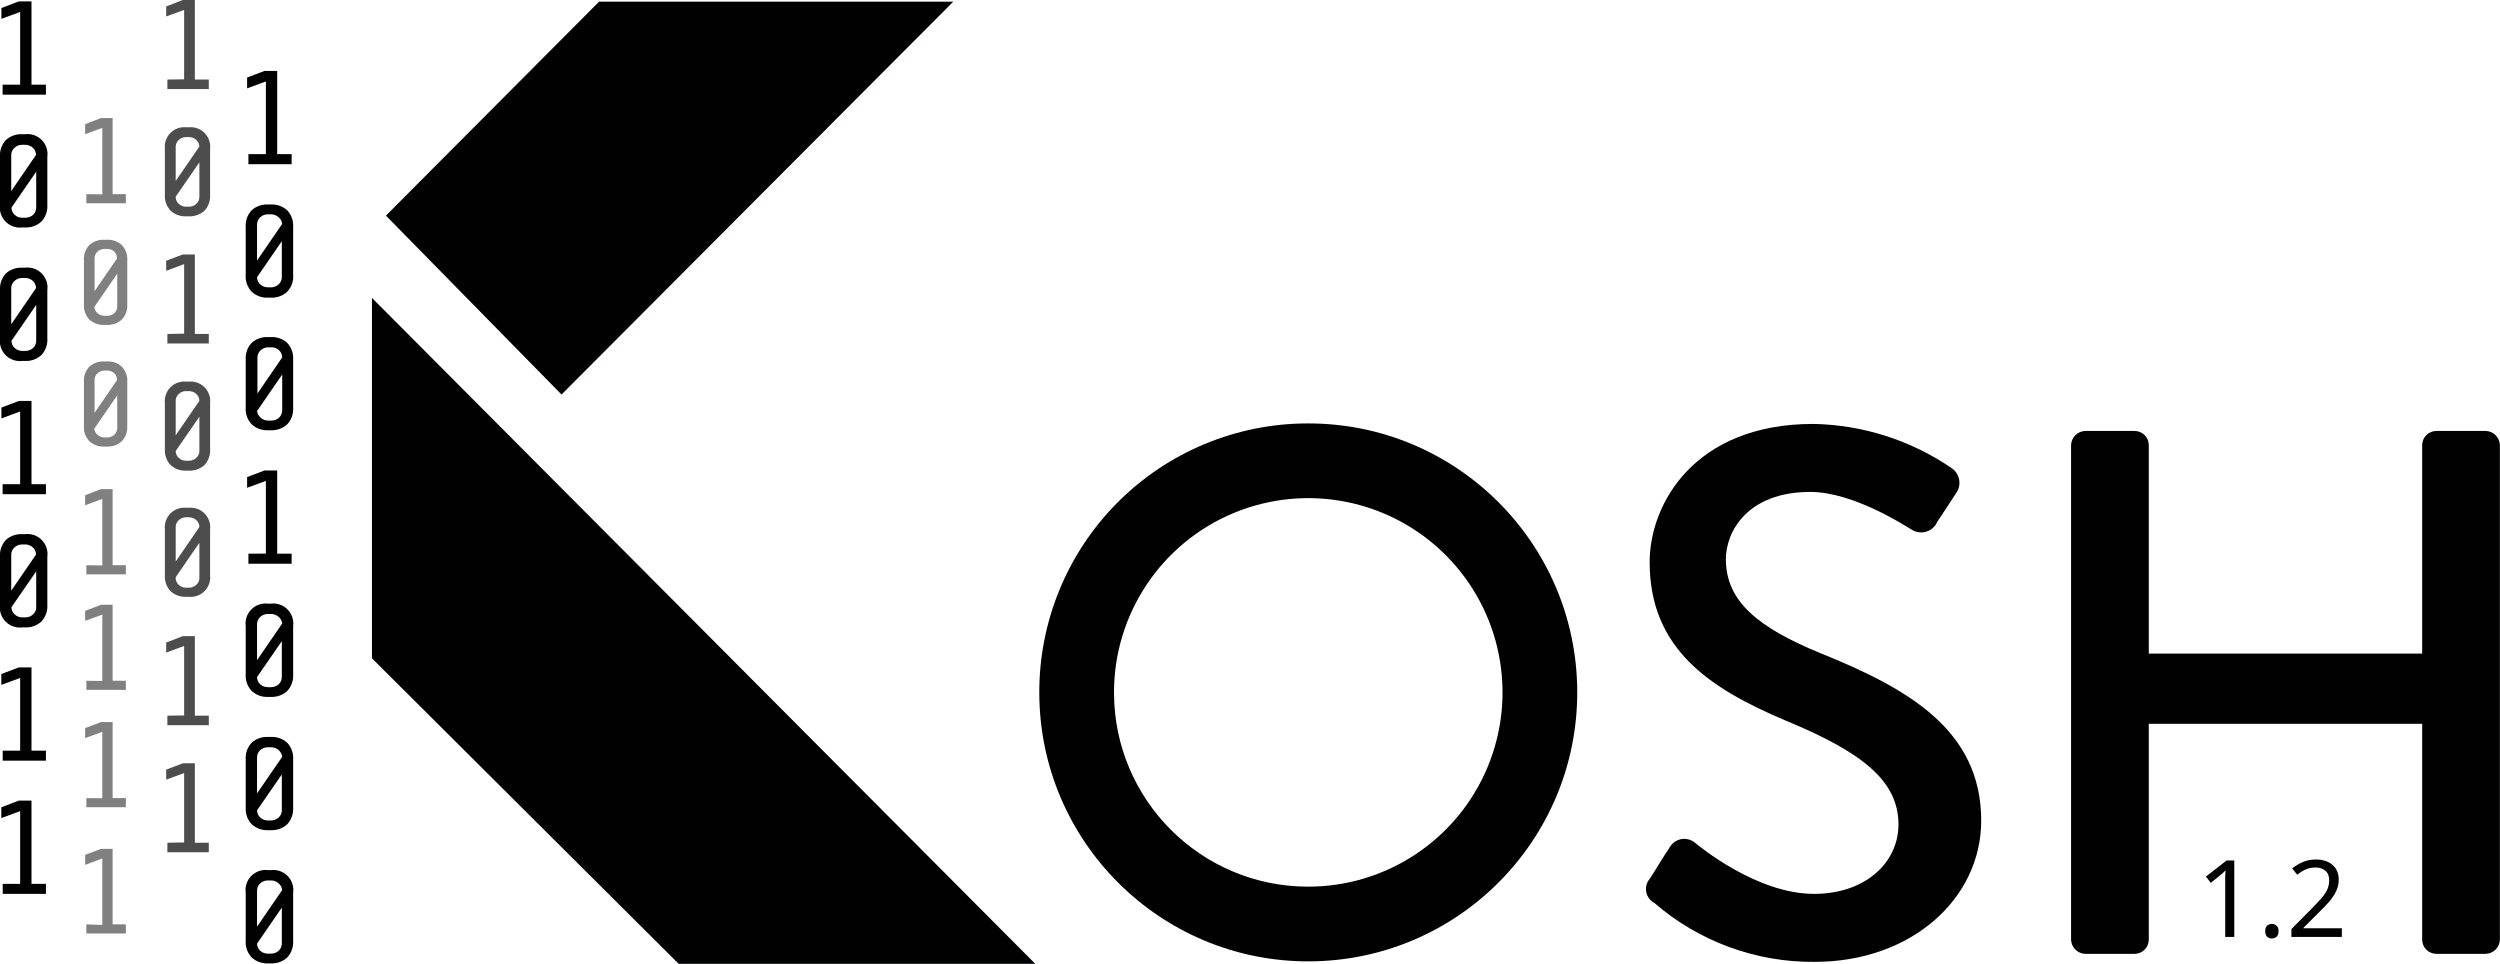
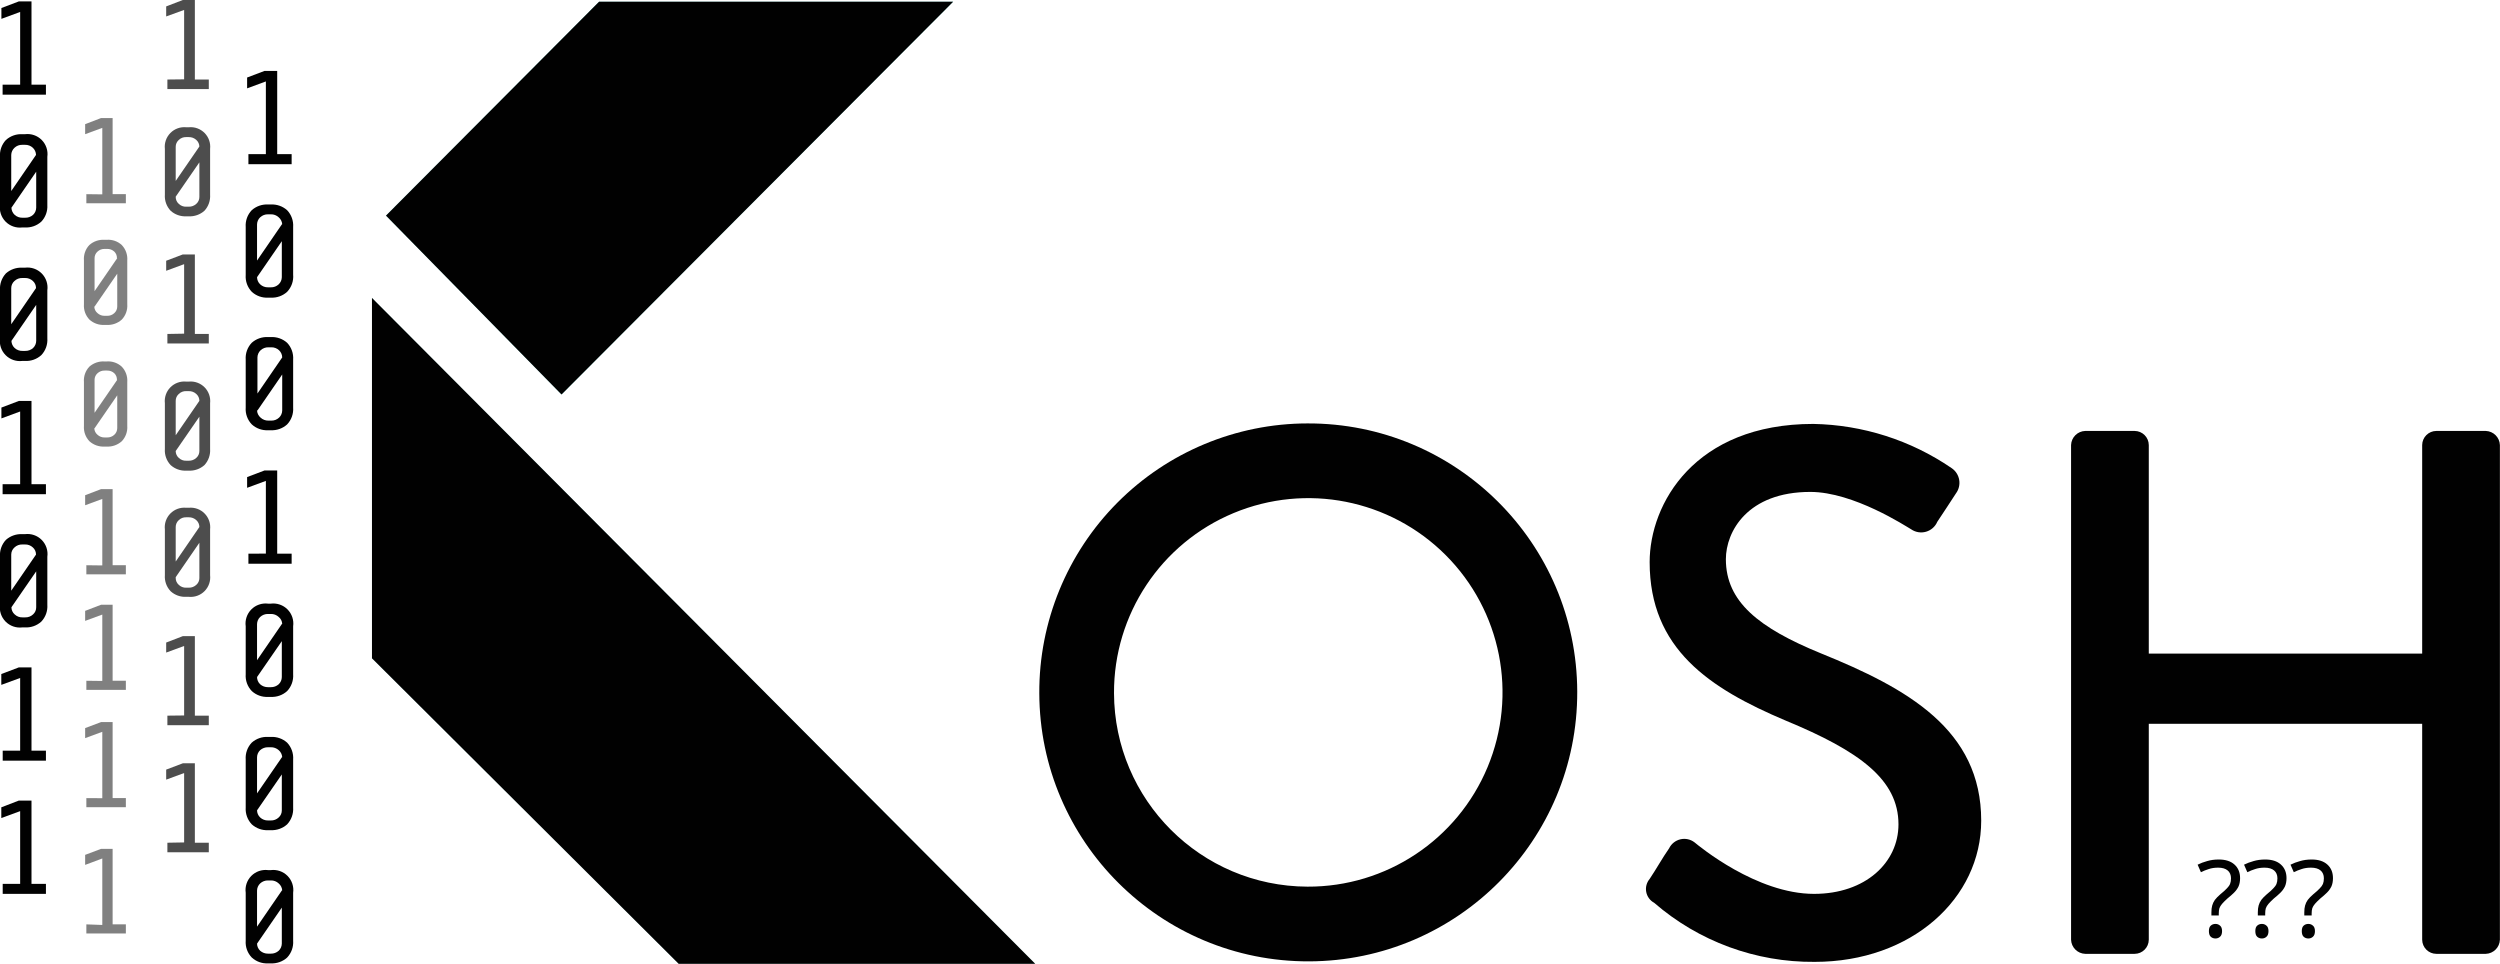
<svg xmlns="http://www.w3.org/2000/svg" viewBox="0 0 249.28 96.1" version="1.1" id="svg5833">
  <defs id="defs5750">
    <style id="style5748">.cls-1{isolation:isolate;}.cls-2,.cls-3,.cls-4,.cls-6{fill:#010101;}.cls-2,.cls-3,.cls-4,.cls-5{mix-blend-mode:multiply;}.cls-3{opacity:0.7;}.cls-4{opacity:0.5;}.cls-5{fill:#afdedc;}</style>
  </defs>
  <path class="cls-2" d="m 0.26,8.44 v 1 h 4.32 v -1 H 3.14 V 0.14 H 1.88 L 0.14,0.8 V 1.88 L 2.01,1.19 v 7.25 z" id="path5752" style="isolation:isolate;mix-blend-mode:multiply;fill:#010101" />
  <path class="cls-2" d="M 4.72,20.45 V 15.64 A 2,2 0 0 0 2.49,13.38 H 2.23 A 2.25,2.25 0 0 0 0.59,13.96 2.21,2.21 0 0 0 0,15.64 v 4.78 a 2,2 0 0 0 2.23,2.26 h 0.26 a 2.24,2.24 0 0 0 1.63,-0.58 2.21,2.21 0 0 0 0.6,-1.65 z m -1.13,-5 -2.47,3.6 v -3.6 a 1,1 0 0 1 0.32,-0.71 1.08,1.08 0 0 1 0.79,-0.3 h 0.26 a 1.09,1.09 0 0 1 0.79,0.3 1,1 0 0 1 0.31,0.68 z m -2.45,5.26 2.47,-3.59 v 3.59 A 1,1 0 0 1 3.3,21.42 1.13,1.13 0 0 1 2.51,21.71 H 2.25 A 1.11,1.11 0 0 1 1.46,21.42 1,1 0 0 1 1.14,20.71 Z" id="path5754" style="isolation:isolate;mix-blend-mode:multiply;fill:#010101" />
  <path class="cls-2" d="M 4.72,33.73 V 28.95 A 2,2 0 0 0 2.49,26.69 H 2.23 A 2.29,2.29 0 0 0 0.59,27.26 2.25,2.25 0 0 0 0,28.95 v 4.78 a 2,2 0 0 0 2.23,2.26 h 0.26 a 2.24,2.24 0 0 0 1.63,-0.58 2.21,2.21 0 0 0 0.6,-1.68 z m -1.13,-5 -2.47,3.6 v -3.6 a 0.94,0.94 0 0 1 0.32,-0.71 1.08,1.08 0 0 1 0.79,-0.3 h 0.26 a 1.09,1.09 0 0 1 0.79,0.3 0.93,0.93 0 0 1 0.31,0.68 z M 1.14,33.99 3.61,30.4 v 3.59 A 1,1 0 0 1 3.3,34.7 1.13,1.13 0 0 1 2.51,34.99 H 2.25 A 1.11,1.11 0 0 1 1.46,34.7 1,1 0 0 1 1.14,33.99 Z" id="path5756" style="isolation:isolate;mix-blend-mode:multiply;fill:#010101" />
  <path class="cls-2" d="m 0.26,48.28 v 1 h 4.32 v -1 H 3.14 v -8.3 H 1.88 l -1.74,0.66 v 1.08 l 1.87,-0.69 v 7.25 z" id="path5758" style="isolation:isolate;mix-blend-mode:multiply;fill:#010101" />
  <path class="cls-2" d="M 4.72,60.3 V 55.52 A 2,2 0 0 0 2.49,53.26 H 2.23 A 2.29,2.29 0 0 0 0.59,53.83 2.23,2.23 0 0 0 0,55.52 v 4.78 a 2,2 0 0 0 2.23,2.26 h 0.26 a 2.24,2.24 0 0 0 1.63,-0.58 2.21,2.21 0 0 0 0.6,-1.68 z m -1.13,-5 -2.47,3.6 v -3.6 a 0.94,0.94 0 0 1 0.32,-0.71 1.08,1.08 0 0 1 0.79,-0.3 h 0.26 a 1.09,1.09 0 0 1 0.79,0.3 0.93,0.93 0 0 1 0.31,0.68 z m -2.45,5.25 2.47,-3.58 v 3.58 A 0.93,0.93 0 0 1 3.3,61.26 1.09,1.09 0 0 1 2.51,61.56 H 2.25 A 1.08,1.08 0 0 1 1.46,61.26 0.94,0.94 0 0 1 1.14,60.55 Z" id="path5760" style="isolation:isolate;mix-blend-mode:multiply;fill:#010101" />
  <path class="cls-2" d="m 0.27,74.85 v 1 h 4.31 v -1 H 3.14 v -8.3 H 1.87 l -1.74,0.66 v 1.08 L 2.01,67.6 v 7.25 z" id="path5762" style="isolation:isolate;mix-blend-mode:multiply;fill:#010101" />
  <path class="cls-2" d="m 0.27,88.13 v 1 h 4.31 v -1 H 3.14 v -8.3 H 1.87 L 0.13,80.5 v 1.07 l 1.88,-0.69 v 7.25 z" id="path5764" style="isolation:isolate;mix-blend-mode:multiply;fill:#010101" />
  <path class="cls-2" d="m 24.77,15.37 v 1 h 4.31 v -1 h -1.44 v -8.3 h -1.26 l -1.74,0.66 v 1.08 l 1.87,-0.69 v 7.25 z" id="path5766" style="isolation:isolate;mix-blend-mode:multiply;fill:#010101" />
  <path class="cls-2" d="M 29.23,27.38 V 22.64 A 2.21,2.21 0 0 0 28.63,20.96 2.26,2.26 0 0 0 27,20.39 h -0.27 a 2.26,2.26 0 0 0 -1.63,0.57 2.21,2.21 0 0 0 -0.6,1.68 v 4.78 a 2.18,2.18 0 0 0 0.61,1.68 2.22,2.22 0 0 0 1.62,0.58 H 27 a 2.26,2.26 0 0 0 1.63,-0.58 2.21,2.21 0 0 0 0.6,-1.72 z m -1.13,-5 -2.47,3.6 v -3.6 a 1,1 0 0 1 0.31,-0.71 1.11,1.11 0 0 1 0.79,-0.3 H 27 a 1.09,1.09 0 0 1 0.79,0.3 1,1 0 0 1 0.35,0.68 z m -2.47,5.26 2.47,-3.59 v 3.59 a 1,1 0 0 1 -0.31,0.71 1.09,1.09 0 0 1 -0.79,0.3 h -0.27 a 1.11,1.11 0 0 1 -0.79,-0.3 1,1 0 0 1 -0.31,-0.71 z" id="path5768" style="isolation:isolate;mix-blend-mode:multiply;fill:#010101" />
  <path class="cls-2" d="M 29.23,40.64 V 35.86 A 2.21,2.21 0 0 0 28.63,34.18 2.26,2.26 0 0 0 27,33.61 h -0.27 a 2.26,2.26 0 0 0 -1.63,0.57 2.21,2.21 0 0 0 -0.6,1.68 v 4.78 a 2.18,2.18 0 0 0 0.61,1.68 2.22,2.22 0 0 0 1.62,0.58 H 27 a 2.26,2.26 0 0 0 1.63,-0.58 2.21,2.21 0 0 0 0.6,-1.68 z m -1.09,-5 -2.47,3.6 v -3.6 a 1,1 0 0 1 0.31,-0.71 1.11,1.11 0 0 1 0.79,-0.3 h 0.27 a 1.09,1.09 0 0 1 0.79,0.3 1,1 0 0 1 0.31,0.71 z m -2.47,5.29 2.47,-3.59 v 3.59 a 1,1 0 0 1 -0.31,0.71 1.09,1.09 0 0 1 -0.79,0.3 h -0.27 a 1.11,1.11 0 0 1 -0.79,-0.3 1,1 0 0 1 -0.35,-0.72 z" id="path5770" style="isolation:isolate;mix-blend-mode:multiply;fill:#010101" />
  <path class="cls-2" d="m 24.77,55.21 v 1 h 4.31 v -1 h -1.44 v -8.3 h -1.26 l -1.74,0.66 v 1.07 l 1.87,-0.69 v 7.25 z" id="path5772" style="isolation:isolate;mix-blend-mode:multiply;fill:#010101" />
  <path class="cls-2" d="M 29.23,67.23 V 62.45 A 2,2 0 0 0 27,60.19 h -0.27 a 2,2 0 0 0 -2.23,2.26 v 4.78 a 2.18,2.18 0 0 0 0.61,1.68 2.22,2.22 0 0 0 1.62,0.58 H 27 a 2.26,2.26 0 0 0 1.63,-0.58 2.21,2.21 0 0 0 0.6,-1.68 z m -1.13,-5 -2.47,3.6 v -3.6 a 1,1 0 0 1 0.31,-0.71 1.11,1.11 0 0 1 0.79,-0.3 H 27 a 1.09,1.09 0 0 1 0.79,0.3 0.93,0.93 0 0 1 0.35,0.68 z m -2.47,5.28 2.47,-3.58 v 3.58 A 1,1 0 0 1 27.79,68.23 1.13,1.13 0 0 1 27,68.52 h -0.27 a 1.15,1.15 0 0 1 -0.79,-0.29 1,1 0 0 1 -0.31,-0.75 z" id="path5774" style="isolation:isolate;mix-blend-mode:multiply;fill:#010101" />
  <path class="cls-2" d="M 29.23,80.52 V 75.74 A 2.22,2.22 0 0 0 28.63,74.05 2.26,2.26 0 0 0 27,73.48 h -0.27 a 2.26,2.26 0 0 0 -1.63,0.57 2.22,2.22 0 0 0 -0.6,1.69 v 4.78 a 2.21,2.21 0 0 0 0.61,1.68 2.26,2.26 0 0 0 1.62,0.58 H 27 a 2.3,2.3 0 0 0 1.63,-0.58 2.24,2.24 0 0 0 0.6,-1.68 z m -1.13,-5 -2.47,3.59 v -3.59 a 1,1 0 0 1 0.31,-0.72 1.15,1.15 0 0 1 0.79,-0.29 H 27 a 1.13,1.13 0 0 1 0.79,0.29 1,1 0 0 1 0.35,0.69 z m -2.47,5.28 2.47,-3.58 v 3.58 a 0.93,0.93 0 0 1 -0.31,0.71 1.09,1.09 0 0 1 -0.79,0.3 h -0.27 a 1.11,1.11 0 0 1 -0.79,-0.3 1,1 0 0 1 -0.31,-0.74 z" id="path5776" style="isolation:isolate;mix-blend-mode:multiply;fill:#010101" />
  <path class="cls-2" d="M 29.23,93.8 V 89.02 A 2,2 0 0 0 27,86.76 h -0.27 a 2,2 0 0 0 -2.23,2.26 v 4.78 a 2.18,2.18 0 0 0 0.61,1.68 2.22,2.22 0 0 0 1.62,0.58 H 27 a 2.26,2.26 0 0 0 1.63,-0.58 2.21,2.21 0 0 0 0.6,-1.68 z m -1.13,-5 -2.47,3.6 v -3.6 a 1,1 0 0 1 0.31,-0.71 1.11,1.11 0 0 1 0.79,-0.3 H 27 a 1.09,1.09 0 0 1 0.79,0.3 1,1 0 0 1 0.35,0.68 z m -2.47,5.29 2.47,-3.59 v 3.59 A 1,1 0 0 1 27.79,94.8 1.13,1.13 0 0 1 27,95.09 H 26.73 A 1.15,1.15 0 0 1 25.94,94.8 1,1 0 0 1 25.63,94.06 Z" id="path5778" style="isolation:isolate;mix-blend-mode:multiply;fill:#010101" />
  <path class="cls-3" d="m 16.69,7.93 v 0.95 h 4.13 V 7.93 H 19.43 V 0 h -1.2 l -1.66,0.64 v 1 l 1.79,-0.65 v 6.92 z" id="path5780" style="opacity:0.7;isolation:isolate;mix-blend-mode:multiply;fill:#010101" />
  <path class="cls-3" d="m 20.95,19.41 v -4.56 a 1.95,1.95 0 0 0 -2.13,-2.16 h -0.25 a 1.95,1.95 0 0 0 -2.13,2.16 v 4.56 a 2.12,2.12 0 0 0 0.58,1.61 2.17,2.17 0 0 0 1.55,0.55 h 0.25 a 2.2,2.2 0 0 0 1.56,-0.55 2.15,2.15 0 0 0 0.57,-1.61 z m -1.07,-4.8 -2.36,3.43 v -3.4 a 0.9,0.9 0 0 1 0.3,-0.68 1,1 0 0 1 0.75,-0.29 h 0.25 a 1.06,1.06 0 0 1 0.76,0.29 0.9,0.9 0 0 1 0.3,0.68 z m -2.36,5 2.36,-3.42 v 3.45 a 0.9,0.9 0 0 1 -0.3,0.68 1.06,1.06 0 0 1 -0.76,0.29 h -0.25 a 1,1 0 0 1 -0.75,-0.29 0.9,0.9 0 0 1 -0.3,-0.68 z" id="path5782" style="opacity:0.7;isolation:isolate;mix-blend-mode:multiply;fill:#010101" />
  <path class="cls-3" d="m 16.69,33.3 v 0.95 h 4.13 V 33.3 h -1.39 v -7.93 h -1.2 L 16.57,26 v 1 l 1.79,-0.66 v 6.93 z" id="path5784" style="opacity:0.7;isolation:isolate;mix-blend-mode:multiply;fill:#010101" />
  <path class="cls-3" d="m 20.95,44.77 v -4.56 a 1.95,1.95 0 0 0 -2.13,-2.16 h -0.25 a 1.95,1.95 0 0 0 -2.13,2.16 v 4.56 a 2.12,2.12 0 0 0 0.58,1.61 2.17,2.17 0 0 0 1.55,0.55 h 0.25 a 2.2,2.2 0 0 0 1.56,-0.55 2.15,2.15 0 0 0 0.57,-1.61 z m -1.07,-4.8 -2.36,3.43 v -3.43 a 0.9,0.9 0 0 1 0.3,-0.68 1,1 0 0 1 0.75,-0.29 h 0.25 a 1.06,1.06 0 0 1 0.76,0.29 0.9,0.9 0 0 1 0.3,0.68 z m -2.36,5 2.36,-3.42 v 3.42 a 0.9,0.9 0 0 1 -0.3,0.68 1.06,1.06 0 0 1 -0.76,0.29 h -0.25 a 1,1 0 0 1 -0.75,-0.29 0.9,0.9 0 0 1 -0.3,-0.64 z" id="path5786" style="opacity:0.7;isolation:isolate;mix-blend-mode:multiply;fill:#010101" />
  <path class="cls-3" d="m 16.69,71.36 v 0.95 h 4.13 v -0.95 h -1.39 v -7.93 h -1.2 l -1.66,0.64 v 1 l 1.79,-0.66 v 6.93 z" id="path5788" style="opacity:0.7;isolation:isolate;mix-blend-mode:multiply;fill:#010101" />
  <path class="cls-3" d="m 20.95,57.35 v -4.56 a 1.95,1.95 0 0 0 -2.13,-2.16 h -0.25 a 1.95,1.95 0 0 0 -2.13,2.16 v 4.56 a 2.1,2.1 0 0 0 0.58,1.61 2.13,2.13 0 0 0 1.55,0.55 h 0.25 a 1.95,1.95 0 0 0 2.13,-2.16 z m -1.07,-4.8 -2.36,3.44 v -3.44 a 0.91,0.91 0 0 1 0.3,-0.68 1,1 0 0 1 0.75,-0.29 h 0.25 a 1.06,1.06 0 0 1 0.76,0.29 0.91,0.91 0 0 1 0.3,0.68 z m -2.36,5 2.36,-3.43 v 3.52 a 0.89,0.89 0 0 1 -0.3,0.67 1.06,1.06 0 0 1 -0.76,0.29 h -0.25 a 1,1 0 0 1 -0.75,-0.29 0.89,0.89 0 0 1 -0.3,-0.67 z" id="path5790" style="opacity:0.7;isolation:isolate;mix-blend-mode:multiply;fill:#010101" />
  <path class="cls-3" d="m 16.69,84.03 v 0.95 h 4.13 v -0.95 h -1.39 v -7.92 h -1.2 l -1.66,0.63 v 1 l 1.79,-0.66 V 84 Z" id="path5792" style="opacity:0.7;isolation:isolate;mix-blend-mode:multiply;fill:#010101" />
  <path class="cls-4" d="m 8.61,19.36 v 0.91 h 3.94 v -0.91 h -1.32 v -7.59 h -1.15 l -1.59,0.61 v 1 l 1.71,-0.63 v 6.63 z" id="path5794" style="opacity:0.5;isolation:isolate;mix-blend-mode:multiply;fill:#010101" />
  <path class="cls-4" d="m 12.69,30.34 v -4.37 a 2,2 0 0 0 -0.55,-1.54 2,2 0 0 0 -1.49,-0.52 h -0.24 a 2.09,2.09 0 0 0 -1.5,0.52 2,2 0 0 0 -0.54,1.54 v 4.37 a 2,2 0 0 0 0.55,1.53 2.07,2.07 0 0 0 1.49,0.53 h 0.24 a 2.09,2.09 0 0 0 1.49,-0.53 2,2 0 0 0 0.55,-1.53 z m -1,-4.6 -2.26,3.29 v -3.29 a 0.87,0.87 0 0 1 0.29,-0.65 1,1 0 0 1 0.72,-0.27 h 0.24 a 1,1 0 0 1 0.72,0.27 0.87,0.87 0 0 1 0.26,0.65 z m -2.26,4.83 2.26,-3.28 v 3.28 a 0.87,0.87 0 0 1 -0.29,0.65 1,1 0 0 1 -0.72,0.27 H 10.44 A 1,1 0 0 1 9.72,31.22 0.87,0.87 0 0 1 9.4,30.57 Z" id="path5796" style="opacity:0.5;isolation:isolate;mix-blend-mode:multiply;fill:#010101" />
  <path class="cls-4" d="m 8.61,67.88 v 0.91 h 3.94 V 67.88 H 11.23 V 60.3 h -1.15 l -1.59,0.61 v 1 l 1.71,-0.63 v 6.62 z" id="path5798" style="opacity:0.5;isolation:isolate;mix-blend-mode:multiply;fill:#010101" />
  <path class="cls-4" d="m 8.61,92.17 v 0.91 h 3.94 v -0.91 h -1.32 v -7.53 h -1.15 l -1.59,0.6 v 1 L 10.2,85.6 v 6.63 z" id="path5800" style="opacity:0.5;isolation:isolate;mix-blend-mode:multiply;fill:#010101" />
  <path class="cls-4" d="m 8.61,56.36 v 0.91 h 3.94 v -0.91 h -1.32 v -7.59 h -1.15 l -1.59,0.61 v 1 l 1.71,-0.63 v 6.63 z" id="path5802" style="opacity:0.5;isolation:isolate;mix-blend-mode:multiply;fill:#010101" />
  <path class="cls-4" d="M 12.69,42.47 V 38.1 a 2,2 0 0 0 -0.55,-1.54 2,2 0 0 0 -1.49,-0.52 h -0.24 a 2.09,2.09 0 0 0 -1.5,0.52 2,2 0 0 0 -0.54,1.54 v 4.37 a 2,2 0 0 0 0.55,1.53 2.07,2.07 0 0 0 1.49,0.53 h 0.24 A 2.09,2.09 0 0 0 12.14,44 2,2 0 0 0 12.69,42.47 Z m -1,-4.6 -2.26,3.29 v -3.29 a 0.87,0.87 0 0 1 0.29,-0.65 1,1 0 0 1 0.72,-0.27 h 0.24 a 1,1 0 0 1 0.72,0.27 0.87,0.87 0 0 1 0.26,0.65 z m -2.26,4.83 2.26,-3.28 v 3.28 a 0.89,0.89 0 0 1 -0.29,0.65 1,1 0 0 1 -0.72,0.27 H 10.44 A 1,1 0 0 1 9.72,43.35 0.89,0.89 0 0 1 9.4,42.7 Z" id="path5804" style="opacity:0.5;isolation:isolate;mix-blend-mode:multiply;fill:#010101" />
  <path class="cls-4" d="m 8.61,79.58 v 0.91 h 3.94 V 79.58 H 11.23 V 72 h -1.15 l -1.59,0.6 v 1 l 1.71,-0.63 v 6.62 z" id="path5806" style="opacity:0.5;isolation:isolate;mix-blend-mode:multiply;fill:#010101" />
  <polygon class="cls-5" points="37.09,29.71 37.09,65.64 67.67,96.1 103.22,96.1 " id="polygon5808" style="isolation:isolate;mix-blend-mode:multiply;fill:#afdedc" />
  <polygon class="cls-5" points="55.99,39.33 95.04,0.17 59.74,0.17 38.49,21.5 " id="polygon5810" style="isolation:isolate;mix-blend-mode:multiply;fill:#afdedc" />
  <polygon class="cls-5" points="55.99,39.33 95.04,0.17 59.74,0.17 38.49,21.5 " id="polygon5812" style="isolation:isolate;mix-blend-mode:multiply;fill:#afdedc" />
  <polygon class="cls-6" points="55.99,39.33 95.04,0.17 59.74,0.17 38.49,21.5 " id="polygon5814" style="isolation:isolate;fill:#010101" />
  <polygon class="cls-6" points="37.09,29.71 37.09,65.64 67.67,96.1 103.22,96.1 " id="polygon5816" style="isolation:isolate;fill:#010101" />
  <path class="cls-6" d="m 130.37,42.22 a 26.82,26.82 0 1 1 -26.74,26.9 26.78,26.78 0 0 1 26.74,-26.9 z m 0,46.19 a 19.37,19.37 0 1 0 -19.29,-19.29 19.36,19.36 0 0 0 19.29,19.29 z" id="path5818" style="isolation:isolate;fill:#010101" />
  <path class="cls-6" d="m 164.49,87.64 c 0.67,-1 1.27,-2.09 1.94,-3.05 a 1.68,1.68 0 0 1 2.53,-0.6 c 0.45,0.37 6.19,5.14 11.92,5.14 5.14,0 8.42,-3.13 8.42,-6.93 0,-4.47 -3.88,-7.3 -11.25,-10.35 -7.6,-3.21 -13.56,-7.15 -13.56,-15.8 0,-5.81 4.47,-13.78 16.32,-13.78 a 25.25,25.25 0 0 1 13.78,4.4 1.77,1.77 0 0 1 0.44,2.53 c -0.59,0.9 -1.26,1.94 -1.86,2.83 a 1.75,1.75 0 0 1 -2.6,0.75 c -0.53,-0.3 -5.74,-3.73 -10.06,-3.73 -6.26,0 -8.42,3.95 -8.42,6.71 0,4.24 3.28,6.85 9.46,9.38 8.64,3.5 16,7.6 16,16.69 0,7.75 -6.93,14.08 -16.61,14.08 a 24.11,24.11 0 0 1 -16,-5.89 1.56,1.56 0 0 1 -0.45,-2.38 z" id="path5820" style="isolation:isolate;fill:#010101" />
  <path class="cls-6" d="m 206.51,44.38 a 1.46,1.46 0 0 1 1.42,-1.41 h 4.91 a 1.42,1.42 0 0 1 1.42,1.41 v 20.79 h 27.26 V 44.38 a 1.42,1.42 0 0 1 1.42,-1.41 h 4.92 a 1.46,1.46 0 0 1 1.41,1.41 V 93.7 a 1.46,1.46 0 0 1 -1.41,1.41 h -4.92 A 1.42,1.42 0 0 1 241.52,93.7 V 72.17 H 214.26 V 93.7 a 1.42,1.42 0 0 1 -1.42,1.41 h -4.91 a 1.46,1.46 0 0 1 -1.42,-1.41 z" id="path5822" style="isolation:isolate;fill:#010101" />
  <text xml:space="preserve" style="font-style:normal;font-weight:normal;font-size:40px;line-height:1.25;font-family:sans-serif;letter-spacing:0px;word-spacing:0px;fill:#010101;fill-opacity:1;stroke:none;" x="219.004" y="93.422" id="text4318">
-     <tspan id="tspan4316" x="219.004" y="93.422" style="font-style:normal;font-variant:normal;font-weight:normal;font-stretch:normal;font-size:10.667px;font-family:sans-serif;-inkscape-font-specification:'sans-serif, Normal';font-variant-ligatures:normal;font-variant-caps:normal;font-variant-numeric:normal;font-feature-settings:normal;text-align:start;writing-mode:lr-tb;text-anchor:start;fill:#010101;fill-opacity:1;">1.2</tspan>
+     <tspan id="tspan4316" x="219.004" y="93.422" style="font-style:normal;font-variant:normal;font-weight:normal;font-stretch:normal;font-size:10.667px;font-family:sans-serif;-inkscape-font-specification:'sans-serif, Normal';font-variant-ligatures:normal;font-variant-caps:normal;font-variant-numeric:normal;font-feature-settings:normal;text-align:start;writing-mode:lr-tb;text-anchor:start;fill:#010101;fill-opacity:1;">???</tspan>
  </text>
  <text xml:space="preserve" style="font-style:normal;font-weight:normal;font-size:40px;line-height:1.25;font-family:sans-serif;letter-spacing:0px;word-spacing:0px;fill:#000000;fill-opacity:1;stroke:none" x="-94.71" y="247.271" id="text4402" transform="rotate(-90)">
    <tspan id="tspan4400" x="-94.71" y="247.271" style="font-style:normal;font-variant:normal;font-weight:normal;font-stretch:normal;font-size:5.333px;font-family:sans-serif;-inkscape-font-specification:'sans-serif, Normal';font-variant-ligatures:normal;font-variant-caps:normal;font-variant-numeric:normal;font-feature-settings:normal;text-align:start;writing-mode:lr-tb;text-anchor:start;fill:#008000" />
  </text>
</svg>
